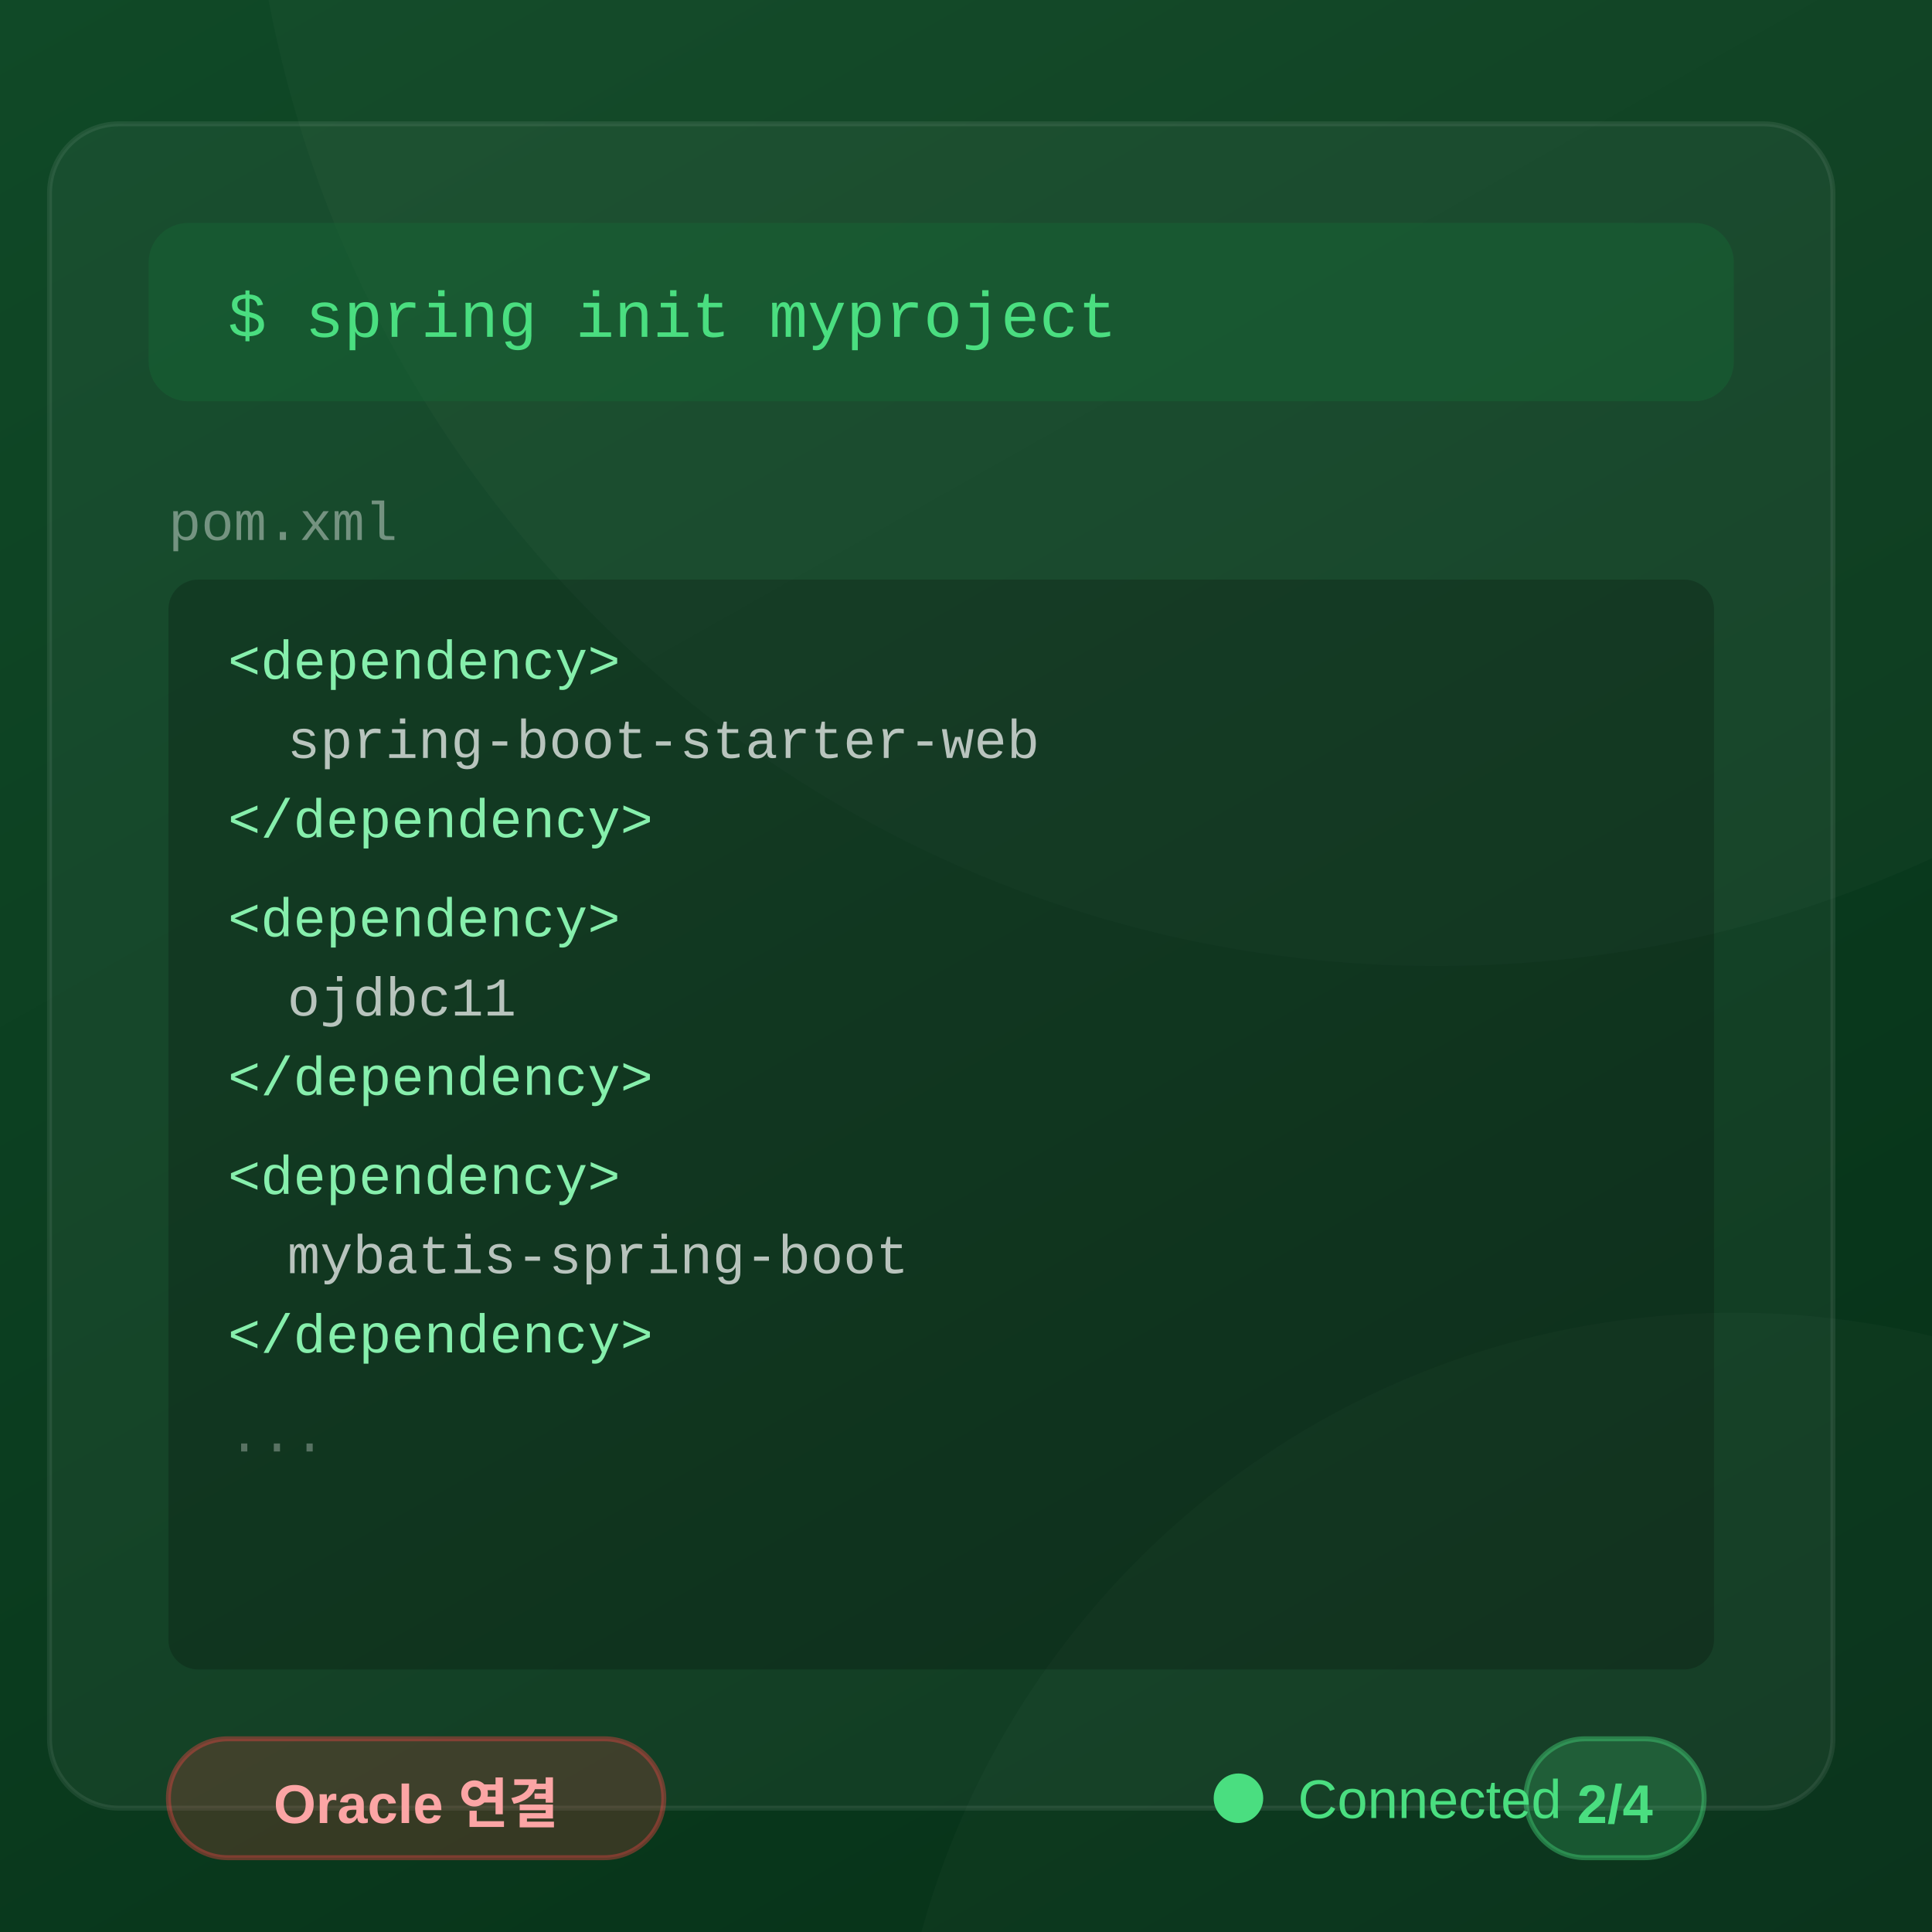
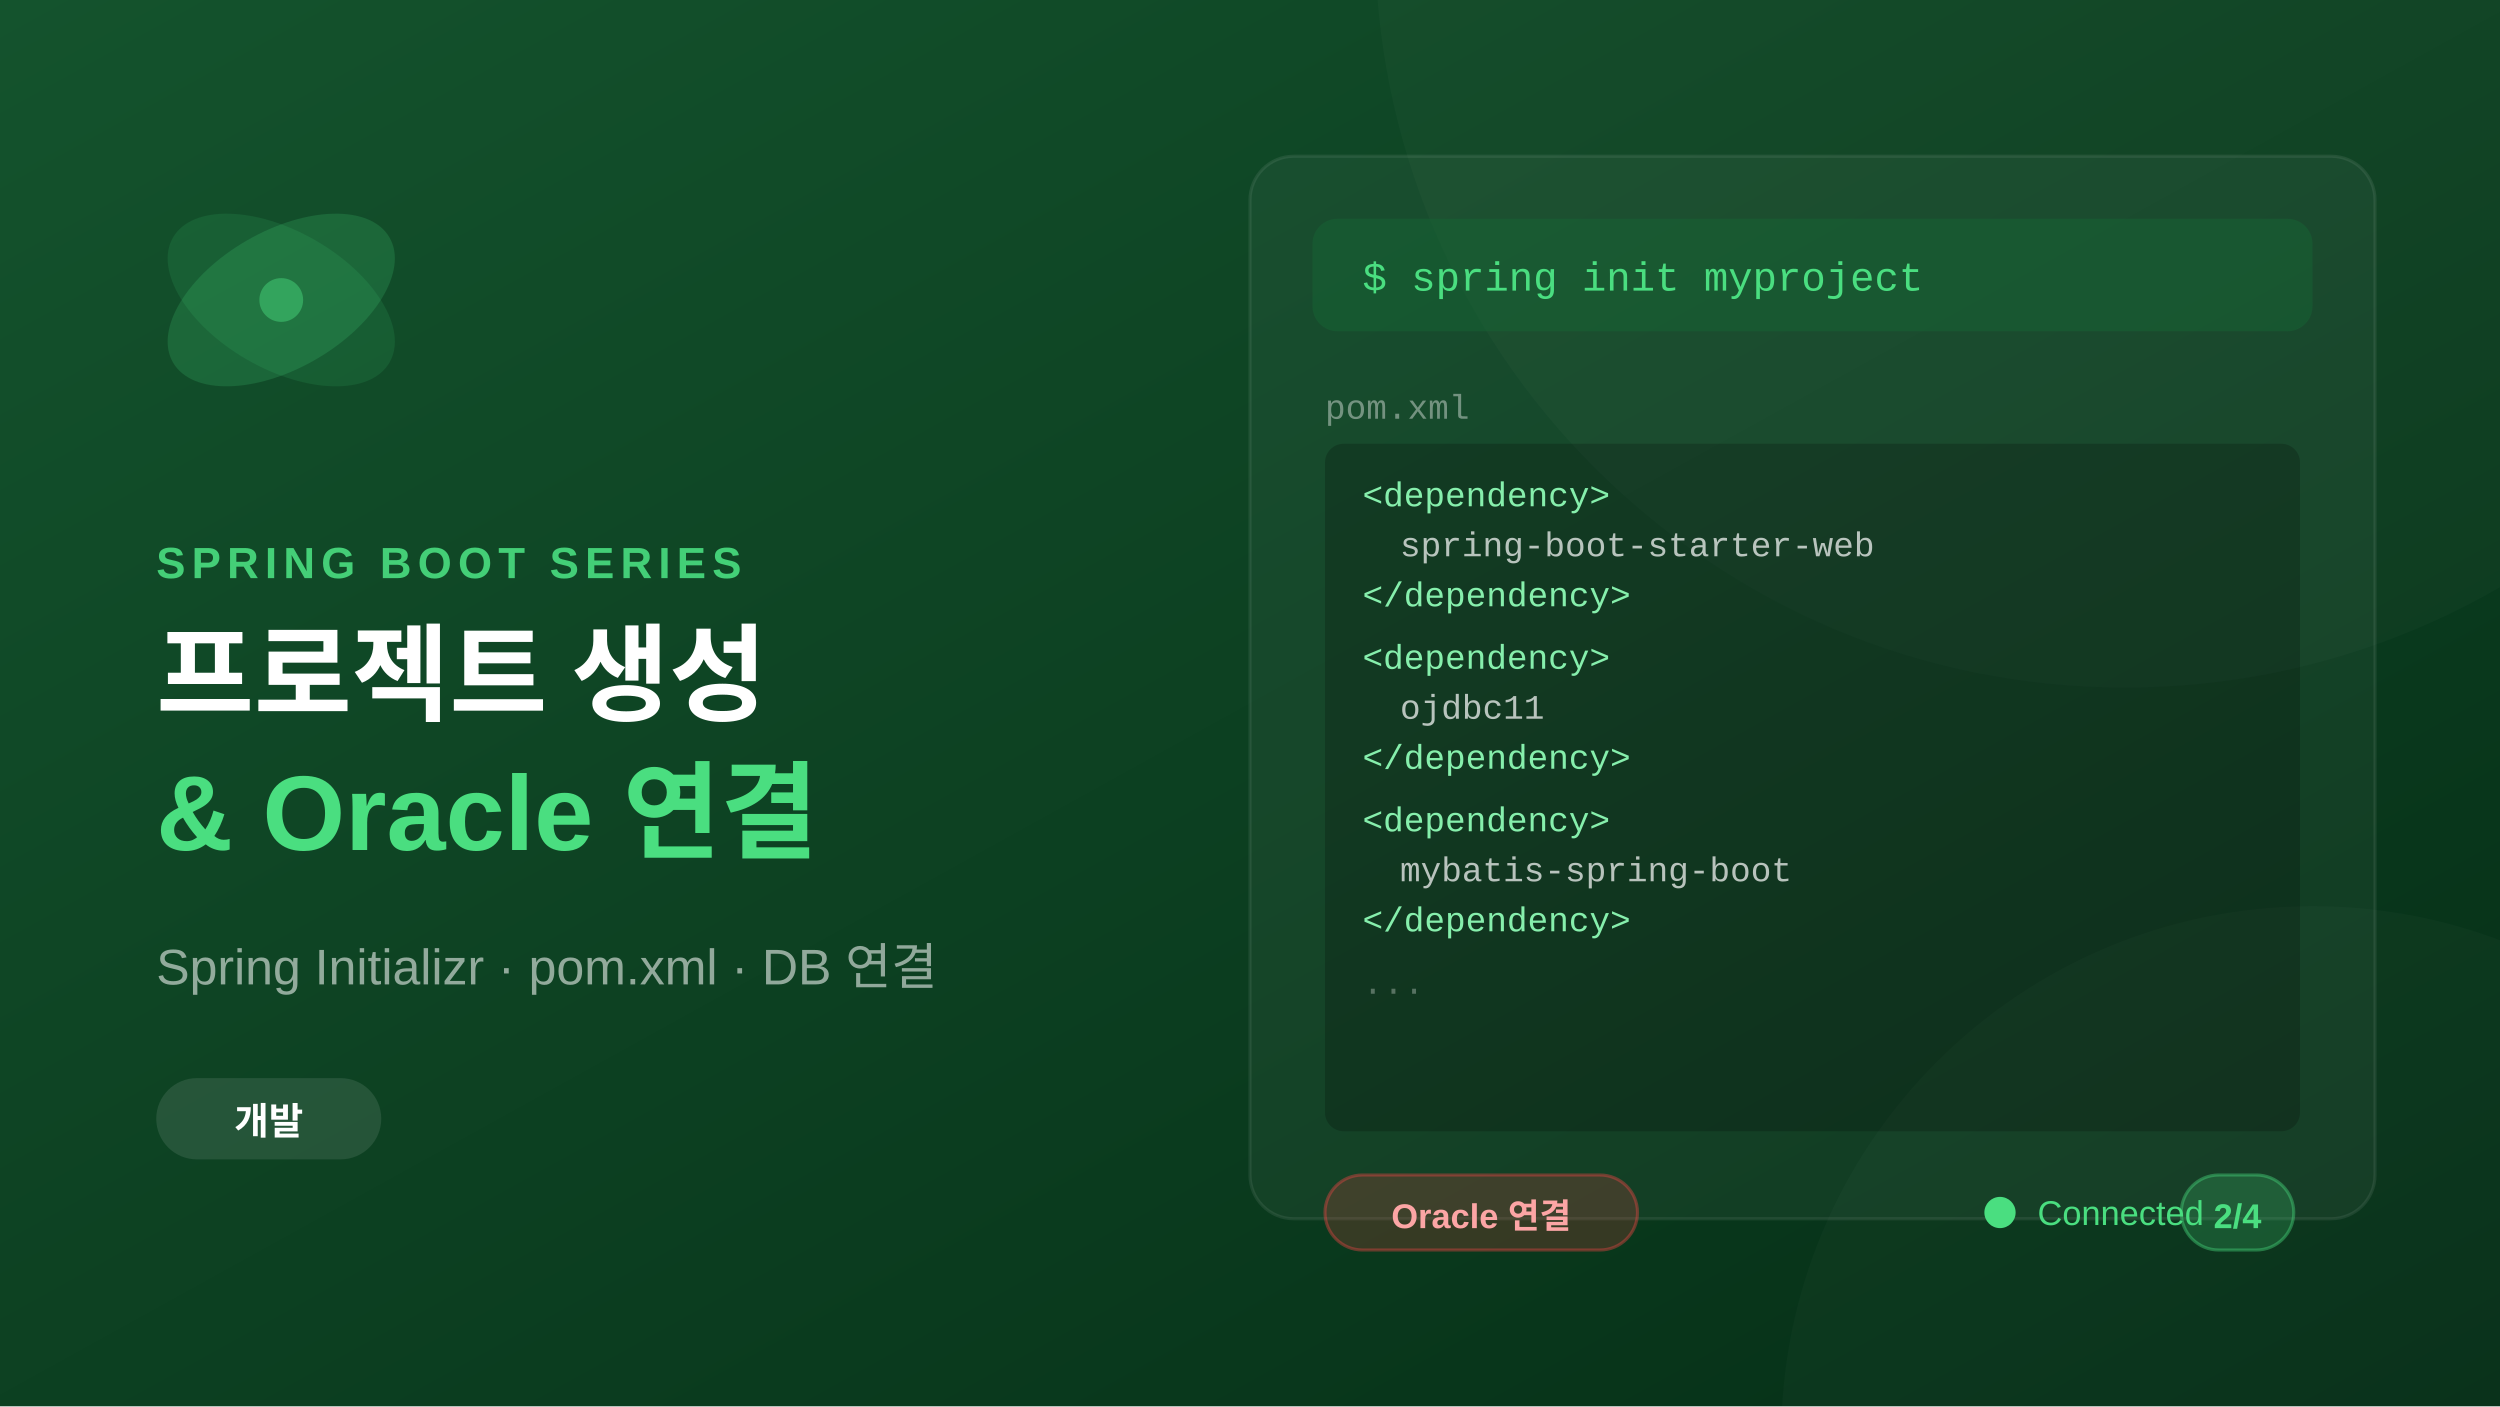
- <svg xmlns="http://www.w3.org/2000/svg" width="390" height="390" viewBox="390 25 390 390">
+ <svg xmlns="http://www.w3.org/2000/svg" width="800" height="450" viewBox="0 0 800 450">
  <defs>
    <linearGradient id="bg" x1="0%" y1="0%" x2="100%" y2="100%">
      <stop offset="0%" style="stop-color:#14532d" />
      <stop offset="100%" style="stop-color:#052e16" />
    </linearGradient>
  </defs>
  <rect width="800" height="450" fill="url(#bg)" />
  <circle cx="680" cy="-20" r="240" fill="white" fill-opacity="0.02" />
  <circle cx="740" cy="460" r="170" fill="white" fill-opacity="0.02" />
  <g transform="translate(400, 50)">
    <rect width="360" height="340" rx="14" fill="white" fill-opacity="0.04" stroke="white" stroke-opacity="0.08" stroke-width="1" />
    <rect x="20" y="20" width="320" height="36" rx="8" fill="#166534" fill-opacity="0.5" />
    <text x="36" y="43" font-family="'Courier New', monospace" font-size="13" fill="#4ade80">$ spring init myproject</text>
    <text x="24" y="84" font-family="'Courier New', monospace" font-size="11" fill="white" fill-opacity="0.4">pom.xml</text>
    <rect x="24" y="92" width="312" height="220" rx="6" fill="black" fill-opacity="0.2" />
    <text x="36" y="112" font-family="'Courier New', monospace" font-size="11" fill="#86efac">&lt;dependency&gt;</text>
    <text x="48" y="128" font-family="'Courier New', monospace" font-size="11" fill="white" fill-opacity="0.7">  spring-boot-starter-web</text>
    <text x="36" y="144" font-family="'Courier New', monospace" font-size="11" fill="#86efac">&lt;/dependency&gt;</text>
    <text x="36" y="164" font-family="'Courier New', monospace" font-size="11" fill="#86efac">&lt;dependency&gt;</text>
    <text x="48" y="180" font-family="'Courier New', monospace" font-size="11" fill="white" fill-opacity="0.7">  ojdbc11</text>
    <text x="36" y="196" font-family="'Courier New', monospace" font-size="11" fill="#86efac">&lt;/dependency&gt;</text>
    <text x="36" y="216" font-family="'Courier New', monospace" font-size="11" fill="#86efac">&lt;dependency&gt;</text>
    <text x="48" y="232" font-family="'Courier New', monospace" font-size="11" fill="white" fill-opacity="0.7">  mybatis-spring-boot</text>
    <text x="36" y="248" font-family="'Courier New', monospace" font-size="11" fill="#86efac">&lt;/dependency&gt;</text>
    <text x="36" y="268" font-family="'Courier New', monospace" font-size="11" fill="white" fill-opacity="0.3">  ...</text>
    <rect x="24" y="326" width="100" height="24" rx="12" fill="#ef4444" fill-opacity="0.2" stroke="#ef4444" stroke-opacity="0.4" stroke-width="1" />
    <text x="74" y="343" font-family="'Segoe UI', Arial" font-size="11" font-weight="700" fill="#fca5a5" text-anchor="middle">Oracle 연결</text>
    <circle cx="240" cy="338" r="5" fill="#4ade80" />
    <text x="252" y="342" font-family="'Segoe UI', Arial" font-size="11" fill="#4ade80">Connected</text>
    <rect x="298" y="326" width="36" height="24" rx="12" fill="#4ade80" fill-opacity="0.2" stroke="#4ade80" stroke-opacity="0.4" stroke-width="1" />
    <text x="316" y="343" font-family="'Segoe UI', Arial" font-size="11" font-weight="700" fill="#4ade80" text-anchor="middle">2/4</text>
  </g>
  <g transform="translate(46, 52)">
    <ellipse cx="44" cy="44" rx="40" ry="22" fill="#4ade80" fill-opacity="0.18" transform="rotate(-30, 44, 44)" />
    <ellipse cx="44" cy="44" rx="40" ry="22" fill="#4ade80" fill-opacity="0.12" transform="rotate(30, 44, 44)" />
    <circle cx="44" cy="44" r="7" fill="#4ade80" fill-opacity="0.45" />
  </g>
  <text x="50" y="185" font-family="'Segoe UI', Arial, sans-serif" font-size="14" font-weight="600" fill="#4ade80" fill-opacity="0.9" letter-spacing="2">SPRING BOOT SERIES</text>
  <text x="50" y="228" font-family="'Segoe UI', Arial, sans-serif" font-size="34" font-weight="800" fill="white">프로젝트 생성</text>
  <text x="50" y="272" font-family="'Segoe UI', Arial, sans-serif" font-size="34" font-weight="800" fill="#4ade80">&amp; Oracle 연결</text>
  <text x="50" y="315" font-family="'Segoe UI', Arial, sans-serif" font-size="16" fill="white" fill-opacity="0.55">Spring Initializr · pom.xml · DB 연결</text>
  <rect x="50" y="345" width="72" height="26" rx="13" fill="white" fill-opacity="0.1" />
  <text x="86" y="363" font-family="'Segoe UI', Arial, sans-serif" font-size="12" font-weight="600" fill="white" text-anchor="middle">개발</text>
</svg>
